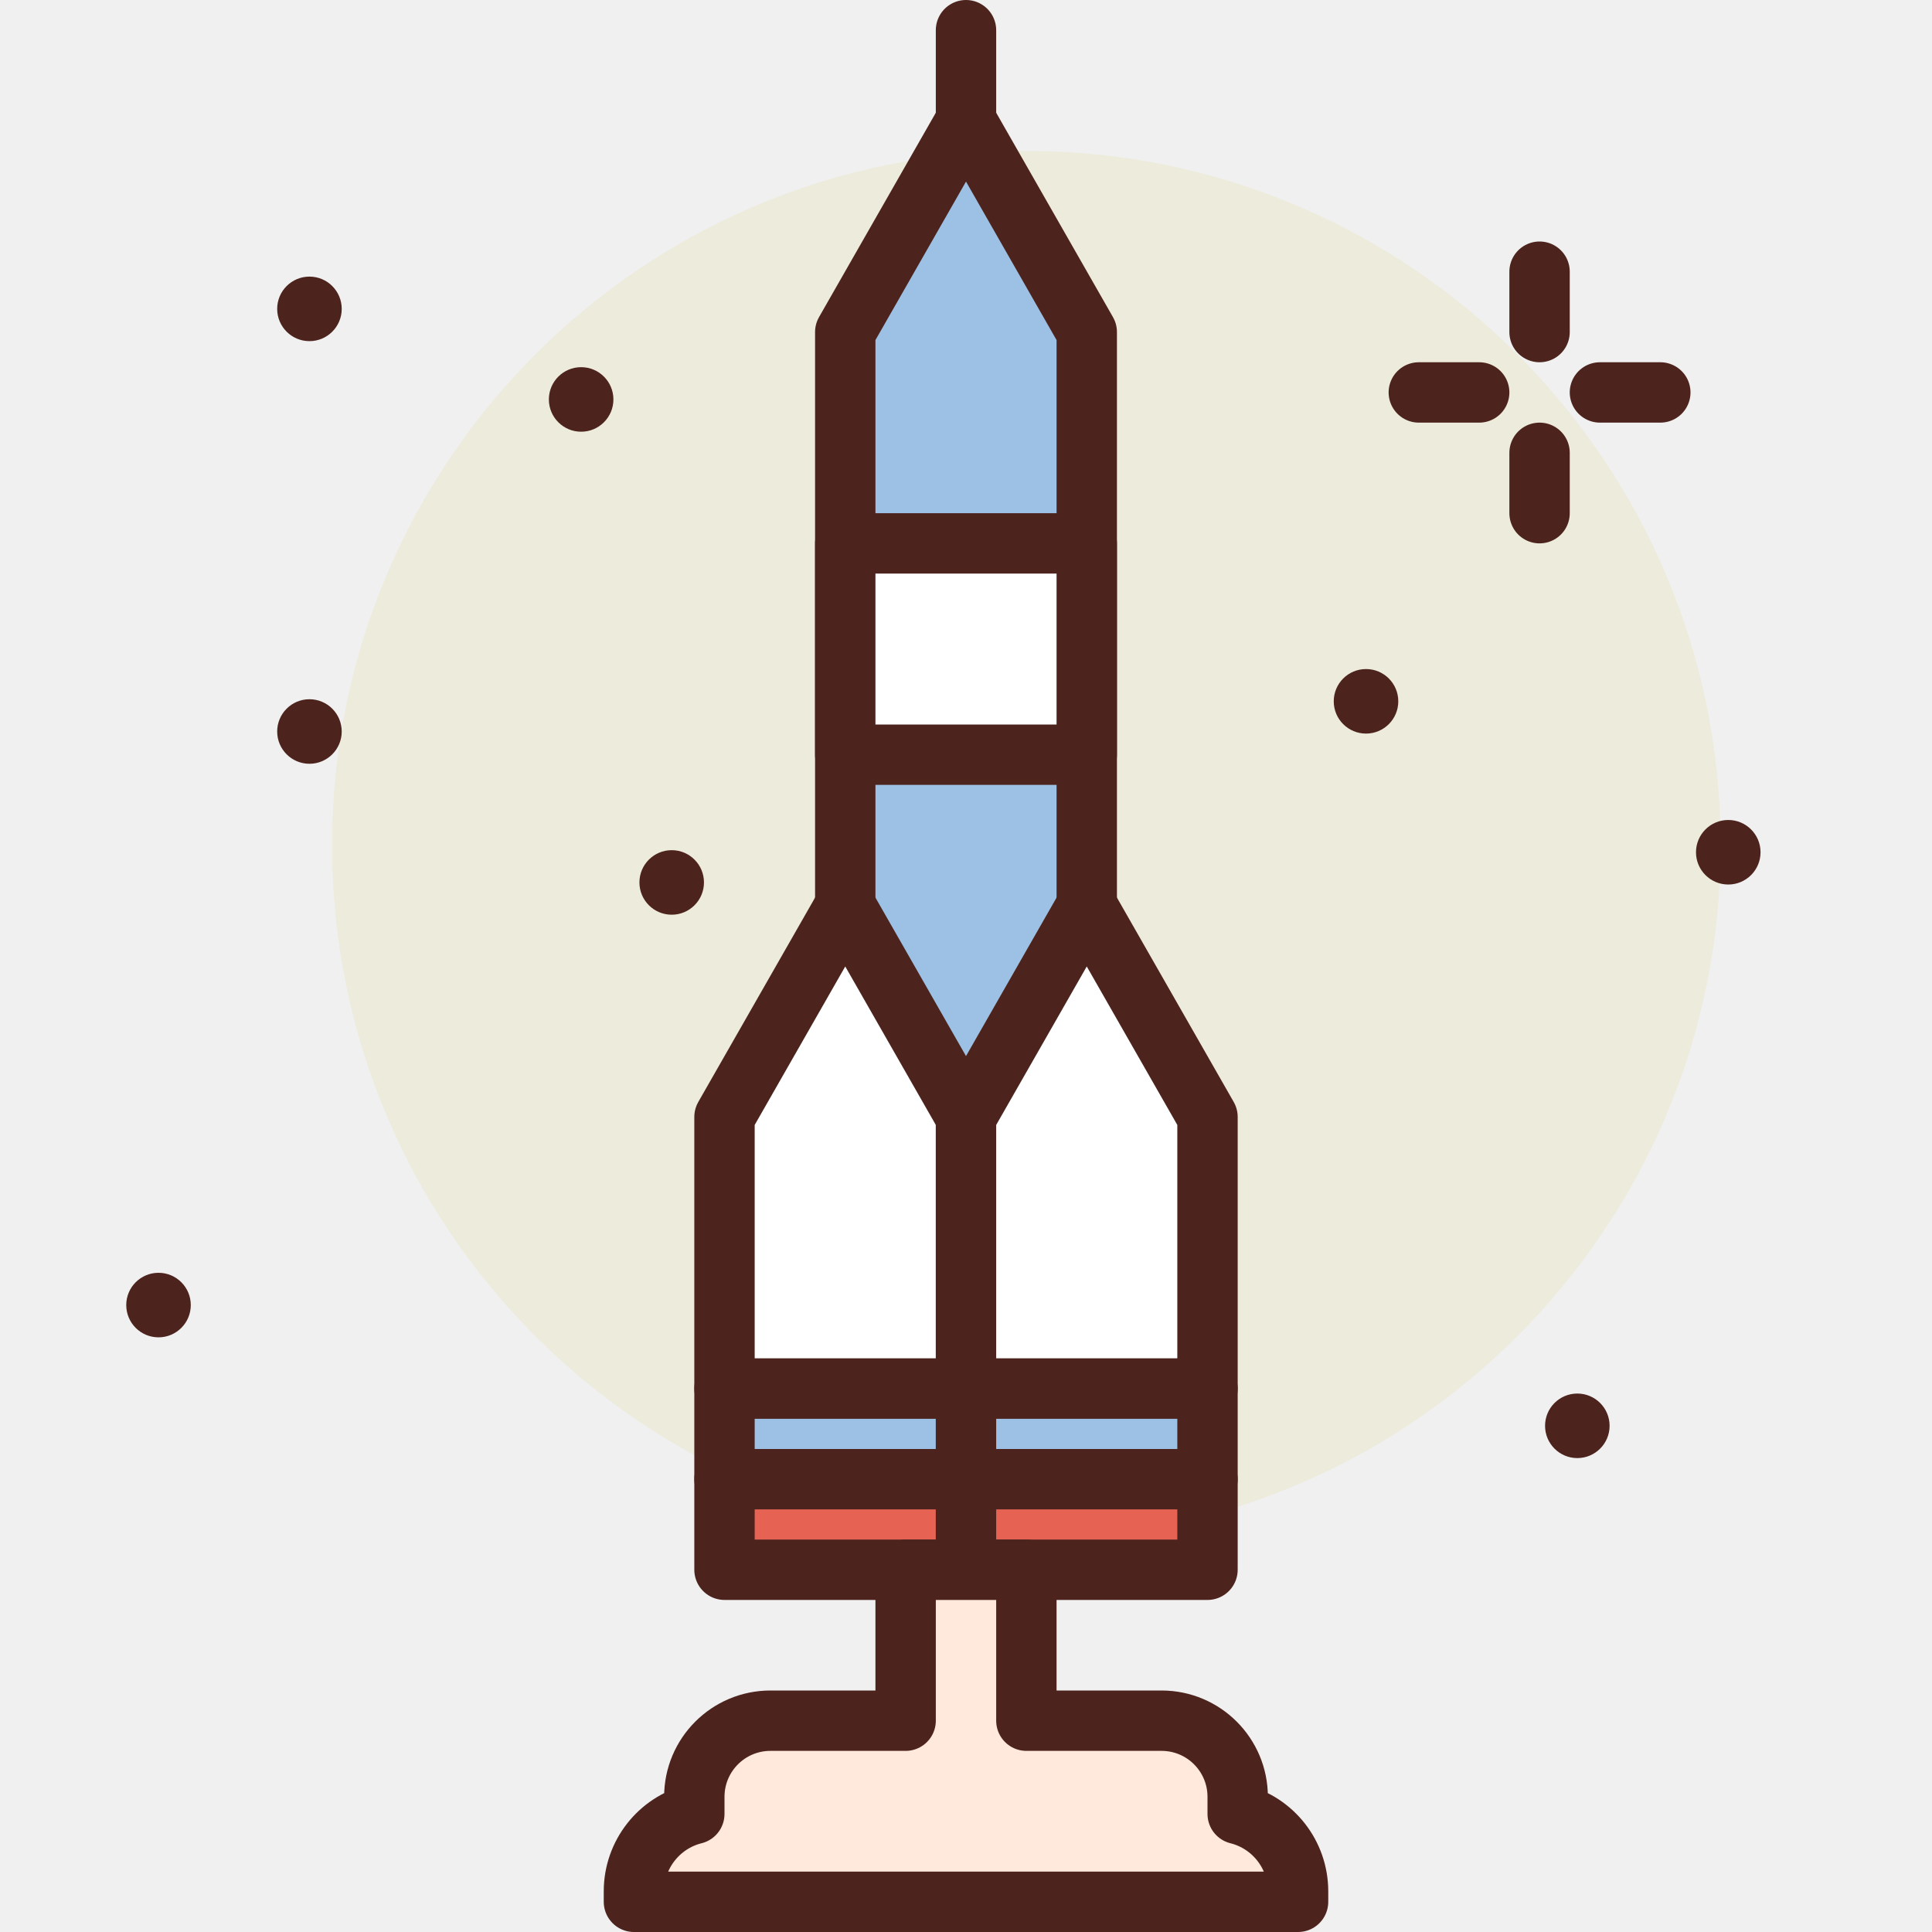
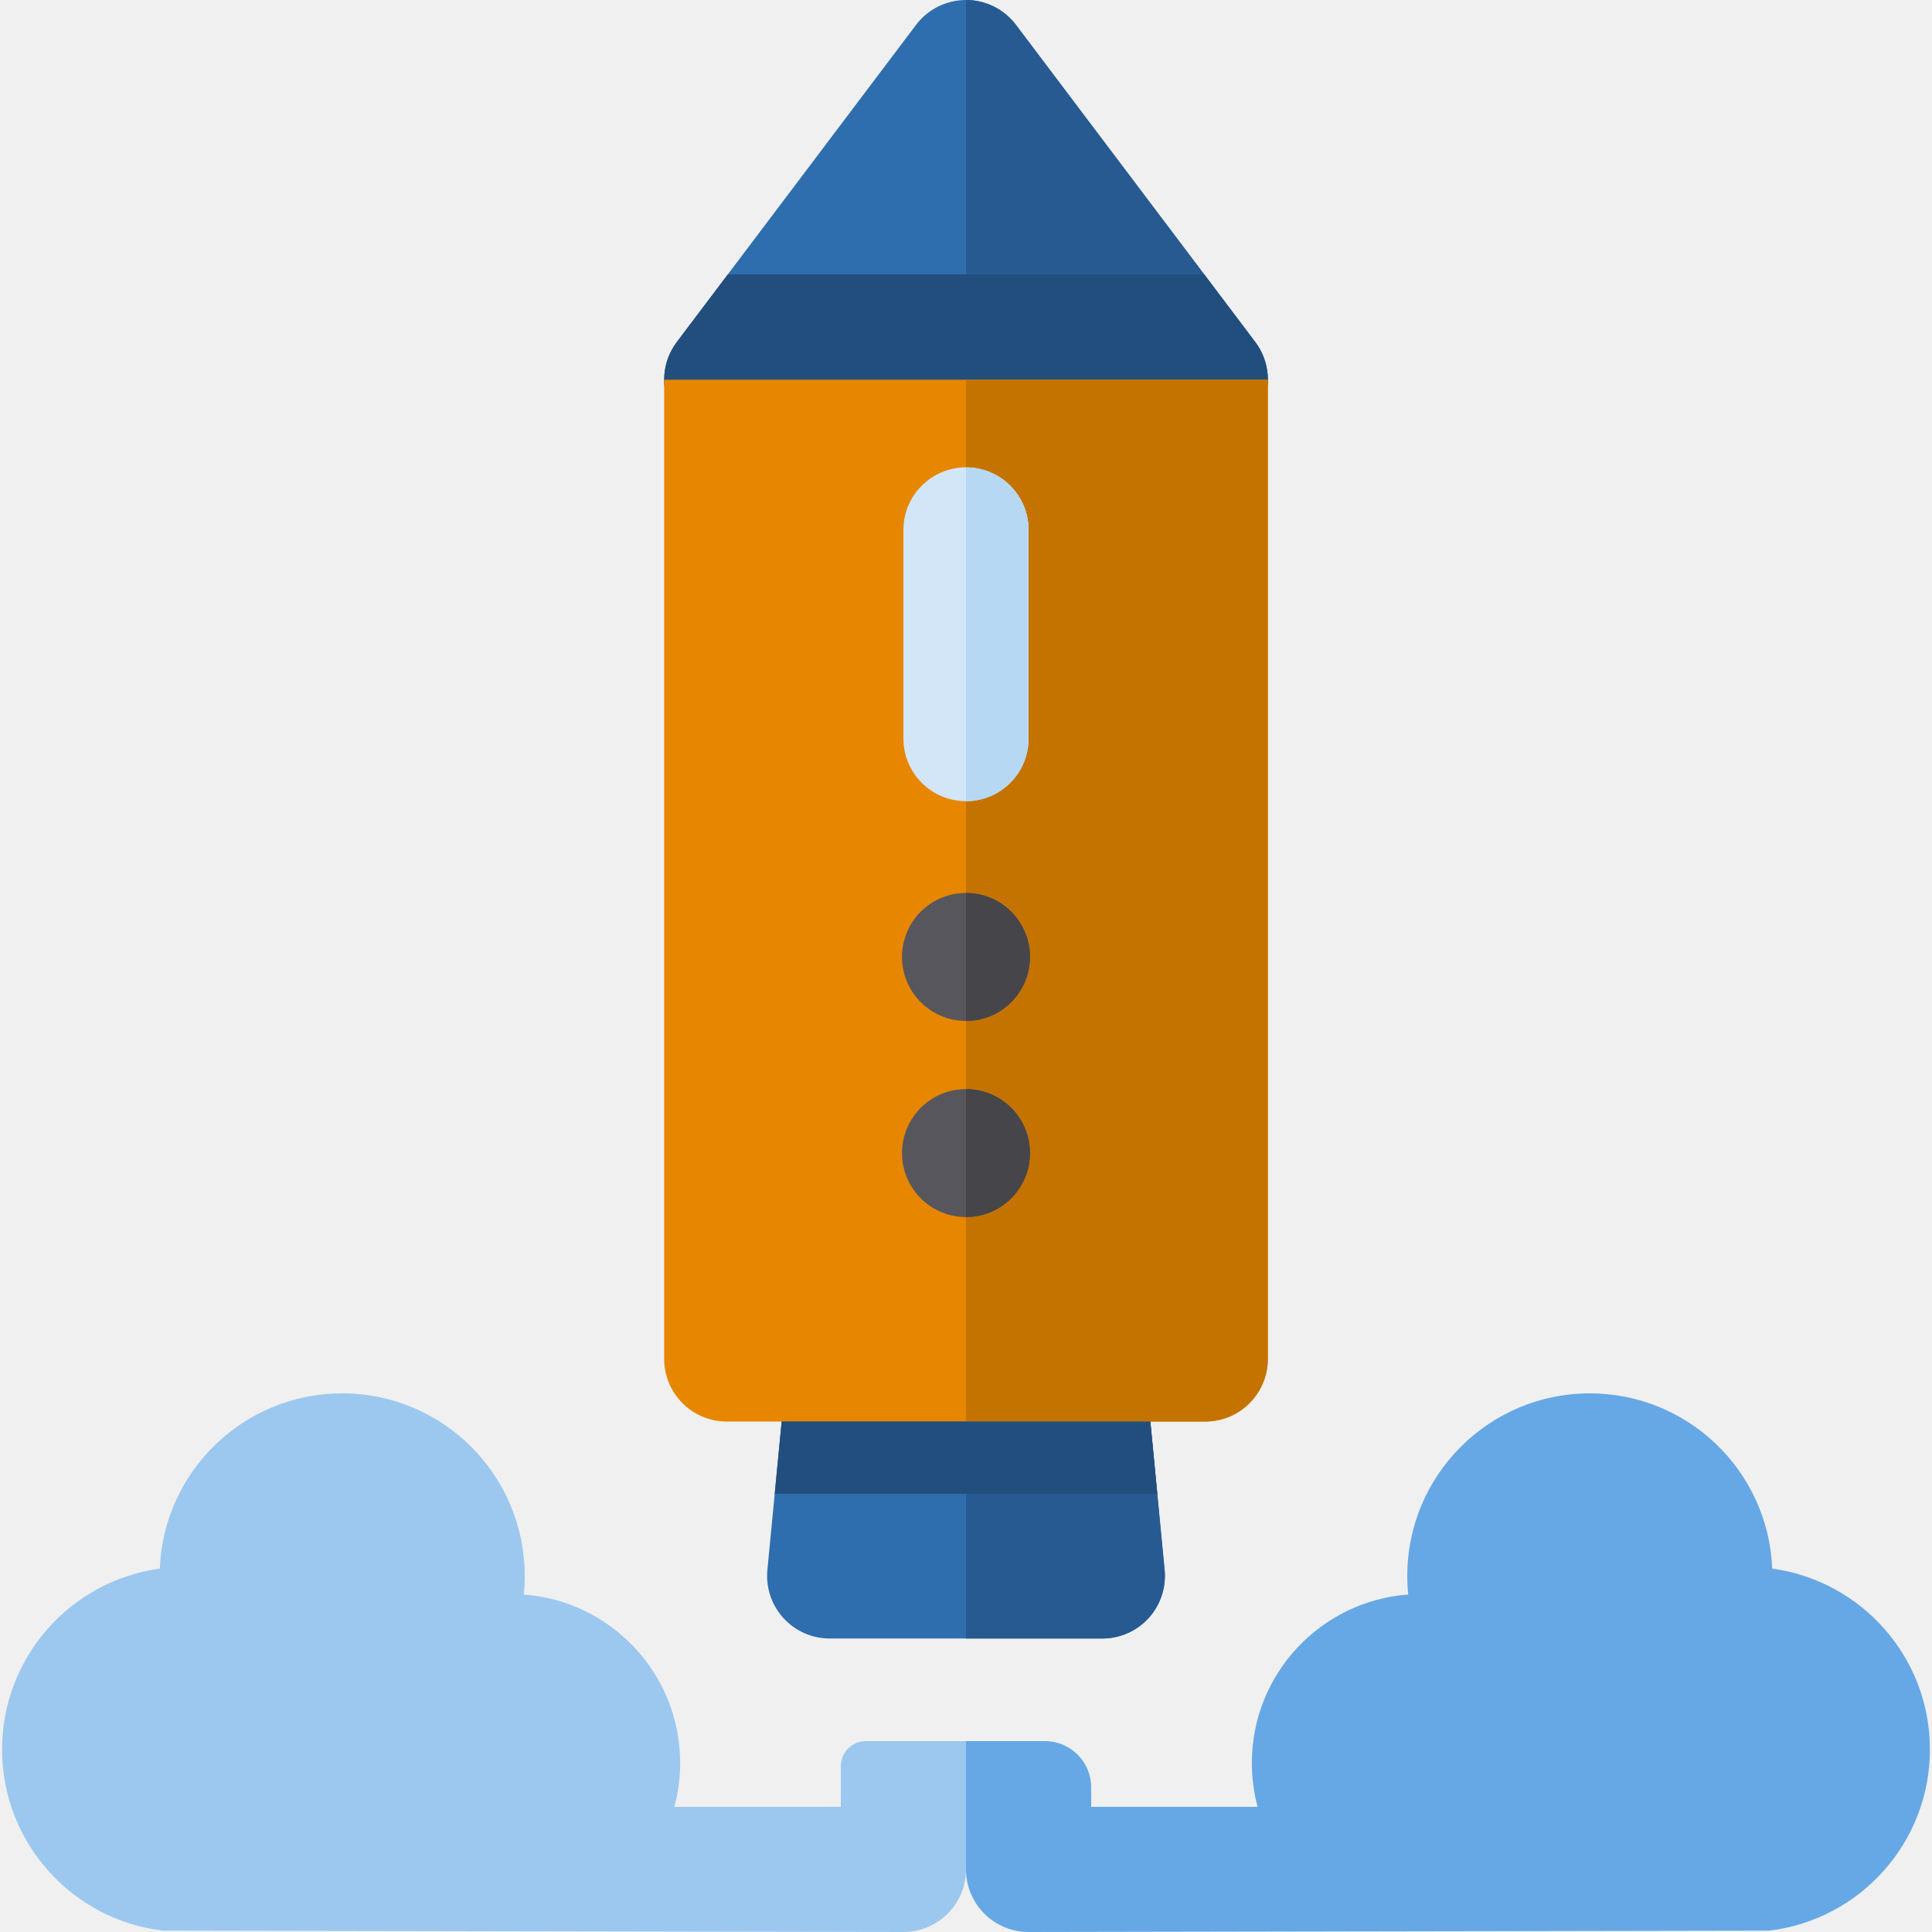
- <svg xmlns="http://www.w3.org/2000/svg" width="800px" height="800px" viewBox="0 0 64 64">
-   <g id="rocket">
-     <circle cx="34" cy="28" r="23" style="fill:#edebdc" />
-     <line x1="51" y1="9" x2="51" y2="11" style="fill:none;stroke:#4c241d;stroke-linecap:round;stroke-linejoin:round;stroke-width:2px" />
-     <line x1="51" y1="15" x2="51" y2="17" style="fill:none;stroke:#4c241d;stroke-linecap:round;stroke-linejoin:round;stroke-width:2px" />
-     <line x1="47" y1="13" x2="49" y2="13" style="fill:none;stroke:#4c241d;stroke-linecap:round;stroke-linejoin:round;stroke-width:2px" />
-     <line x1="53" y1="13" x2="55" y2="13" style="fill:none;stroke:#4c241d;stroke-linecap:round;stroke-linejoin:round;stroke-width:2px" />
-     <circle cx="57.251" cy="28.232" r="1.069" style="fill:#4c241d" />
-     <circle cx="19.251" cy="13.232" r="1.069" style="fill:#4c241d" />
-     <circle cx="10.251" cy="24.232" r="1.069" style="fill:#4c241d" />
-     <circle cx="5.251" cy="43.232" r="1.069" style="fill:#4c241d" />
-     <circle cx="22.251" cy="29.232" r="1.069" style="fill:#4c241d" />
-     <circle cx="45.251" cy="23.232" r="1.069" style="fill:#4c241d" />
-     <circle cx="52.251" cy="47.232" r="1.069" style="fill:#4c241d" />
-     <circle cx="10.251" cy="10.232" r="1.069" style="fill:#4c241d" />
-     <polygon points="36 47 28 47 28 11 32 4 36 11 36 47" style="fill:#9dc1e4;stroke:#4c241d;stroke-linecap:round;stroke-linejoin:round;stroke-width:2px" />
-     <line x1="32" y1="1" x2="32" y2="4" style="fill:none;stroke:#4c241d;stroke-linecap:round;stroke-linejoin:round;stroke-width:2px" />
-     <polygon points="32 46 24 46 24 37 28 30 32 37 32 46" style="fill:#ffffff;stroke:#4c241d;stroke-linecap:round;stroke-linejoin:round;stroke-width:2px" />
-     <polygon points="40 46 32 46 32 37 36 30 40 37 40 46" style="fill:#ffffff;stroke:#4c241d;stroke-linecap:round;stroke-linejoin:round;stroke-width:2px" />
-     <rect x="24" y="46" width="8" height="3" style="fill:#9dc1e4;stroke:#4c241d;stroke-linecap:round;stroke-linejoin:round;stroke-width:2px" />
-     <rect x="32" y="46" width="8" height="3" style="fill:#9dc1e4;stroke:#4c241d;stroke-linecap:round;stroke-linejoin:round;stroke-width:2px" />
-     <rect x="24" y="49" width="8" height="3" style="fill:#e66353;stroke:#4c241d;stroke-linecap:round;stroke-linejoin:round;stroke-width:2px" />
-     <rect x="32" y="49" width="8" height="3" style="fill:#e66353;stroke:#4c241d;stroke-linecap:round;stroke-linejoin:round;stroke-width:2px" />
-     <rect x="28" y="18" width="8" height="7" style="fill:#ffffff;stroke:#4c241d;stroke-linecap:round;stroke-linejoin:round;stroke-width:2px" />
-     <path d="M41,60.089v-.567A2.522,2.522,0,0,0,38.478,57H34V52H30v5H25.522A2.522,2.522,0,0,0,23,59.522v.567a2.642,2.642,0,0,0-2,2.558V63H43v-.353A2.642,2.642,0,0,0,41,60.089Z" style="fill:#ffe8dc;stroke:#4c241d;stroke-linecap:round;stroke-linejoin:round;stroke-width:2px" />
+ <svg xmlns="http://www.w3.org/2000/svg" height="800px" width="800px" version="1.1" id="Layer_1" viewBox="0 0 512 512" xml:space="preserve">
+   <path style="fill:#2F6EAE;" d="M319.401,117.218c6.291,0,12.041-3.559,14.847-9.191c2.805-5.631,2.184-12.364-1.605-17.387  L269.241,6.597C266.107,2.443,261.204,0,256,0c-5.205,0-10.107,2.443-13.242,6.597l-63.401,84.043  c-3.789,5.023-4.41,11.756-1.605,17.387s8.556,9.191,14.847,9.191H319.401z" />
+   <path style="fill:#275A91;" d="M319.401,117.218c6.291,0,12.041-3.559,14.847-9.191c2.805-5.631,2.184-12.364-1.605-17.387  L269.241,6.597C266.107,2.443,261.204,0,256,0v117.218H319.401z" />
+   <path style="fill:#224E7D;" d="M179.357,90.641c-3.789,5.023-4.41,11.756-1.605,17.387s8.556,9.191,14.847,9.191h126.802  c6.291,0,12.041-3.559,14.847-9.191c2.805-5.631,2.184-12.364-1.605-17.387l-13.529-17.932H192.885L179.357,90.641z" />
+   <path style="fill:#2F6EAE;" d="M308.635,416.048l-5.529-57.503c-0.818-8.507-7.965-14.999-16.511-14.999h-61.189  c-8.546,0-15.693,6.493-16.511,14.999l-5.529,57.503c-0.448,4.654,1.09,9.281,4.234,12.741c3.144,3.46,7.601,5.434,12.277,5.434  h72.247c4.675,0,9.134-1.973,12.278-5.434C307.545,425.329,309.082,420.703,308.635,416.048z" />
+   <path style="fill:#275A91;" d="M308.635,416.048l-5.529-57.503c-0.818-8.507-7.965-14.999-16.511-14.999H256v90.678h36.124  c4.675,0,9.134-1.973,12.278-5.434C307.545,425.329,309.082,420.703,308.635,416.048z" />
+   <path style="fill:#E78600;" d="M176.011,100.631v259.502c0,9.161,7.427,16.587,16.587,16.587h126.802  c9.161,0,16.587-7.427,16.587-16.587V100.631H176.011z" />
+   <path style="fill:#C57300;" d="M256,100.631v276.09h63.401c9.161,0,16.587-7.427,16.587-16.587V100.631H256z" />
+   <path style="fill:#D3E6F7;" d="M272.587,195.732c0,9.161-7.427,16.587-16.587,16.587s-16.587-7.427-16.587-16.587v-55.292  c0-9.161,7.427-16.587,16.587-16.587s16.587,7.427,16.587,16.587V195.732z" />
+   <g>
+     <circle style="fill:#57565C;" cx="256" cy="253.6" r="16.956" />
+     <circle style="fill:#57565C;" cx="256" cy="305.574" r="16.956" />
+   </g>
+   <path style="fill:#9CC8EF;" d="M229.46,461.408c-3.665,0-6.635,2.97-6.635,6.635v10.782h-44.104  c0.992-3.705,1.529-7.594,1.529-11.611c0-23.608-18.271-42.936-41.441-44.649c0.164-1.621,0.249-3.266,0.249-4.93  c0-26.719-21.661-48.38-48.38-48.38c-26.07,0-47.313,20.623-48.331,46.443c-23.602,3.215-41.794,23.438-41.794,47.922  c0,24.753,18.595,45.151,42.575,48.021c0,0,187.546,0.359,196.285,0.359c9.161,0,16.587-7.427,16.587-16.587v-34.004H229.46z" />
+   <path style="fill:#66A8E5;" d="M511.447,463.62c0-24.484-18.192-44.708-41.794-47.922c-1.018-25.82-22.262-46.443-48.331-46.443  c-26.72,0-48.38,21.661-48.38,48.38c0,1.664,0.084,3.309,0.249,4.93c-23.171,1.713-41.441,21.041-41.441,44.649  c0,4.017,0.537,7.907,1.528,11.611h-44.103v-5.151c0-6.774-5.492-12.266-12.266-12.266H256v34.004  c0,9.161,7.427,16.587,16.587,16.587c6.992,0,196.285-0.359,196.285-0.359C492.853,508.771,511.447,488.373,511.447,463.62z" />
+   <polygon style="fill:#224E7D;" points="205.303,395.888 306.697,395.888 304.853,376.72 207.147,376.72 " />
+   <path style="fill:#B7D8F3;" d="M256,123.853v88.467c9.161,0,16.587-7.427,16.587-16.587v-55.292  C272.587,131.28,265.161,123.853,256,123.853z" />
+   <g>
+     <path style="fill:#46454A;" d="M256,236.648v33.913c9.364,0,16.956-7.592,16.956-16.956   C272.956,244.241,265.364,236.648,256,236.648z" />
+     <path style="fill:#46454A;" d="M256,288.622v33.913c9.364,0,16.956-7.592,16.956-16.956   C272.956,296.214,265.364,288.622,256,288.622z" />
  </g>
</svg>
